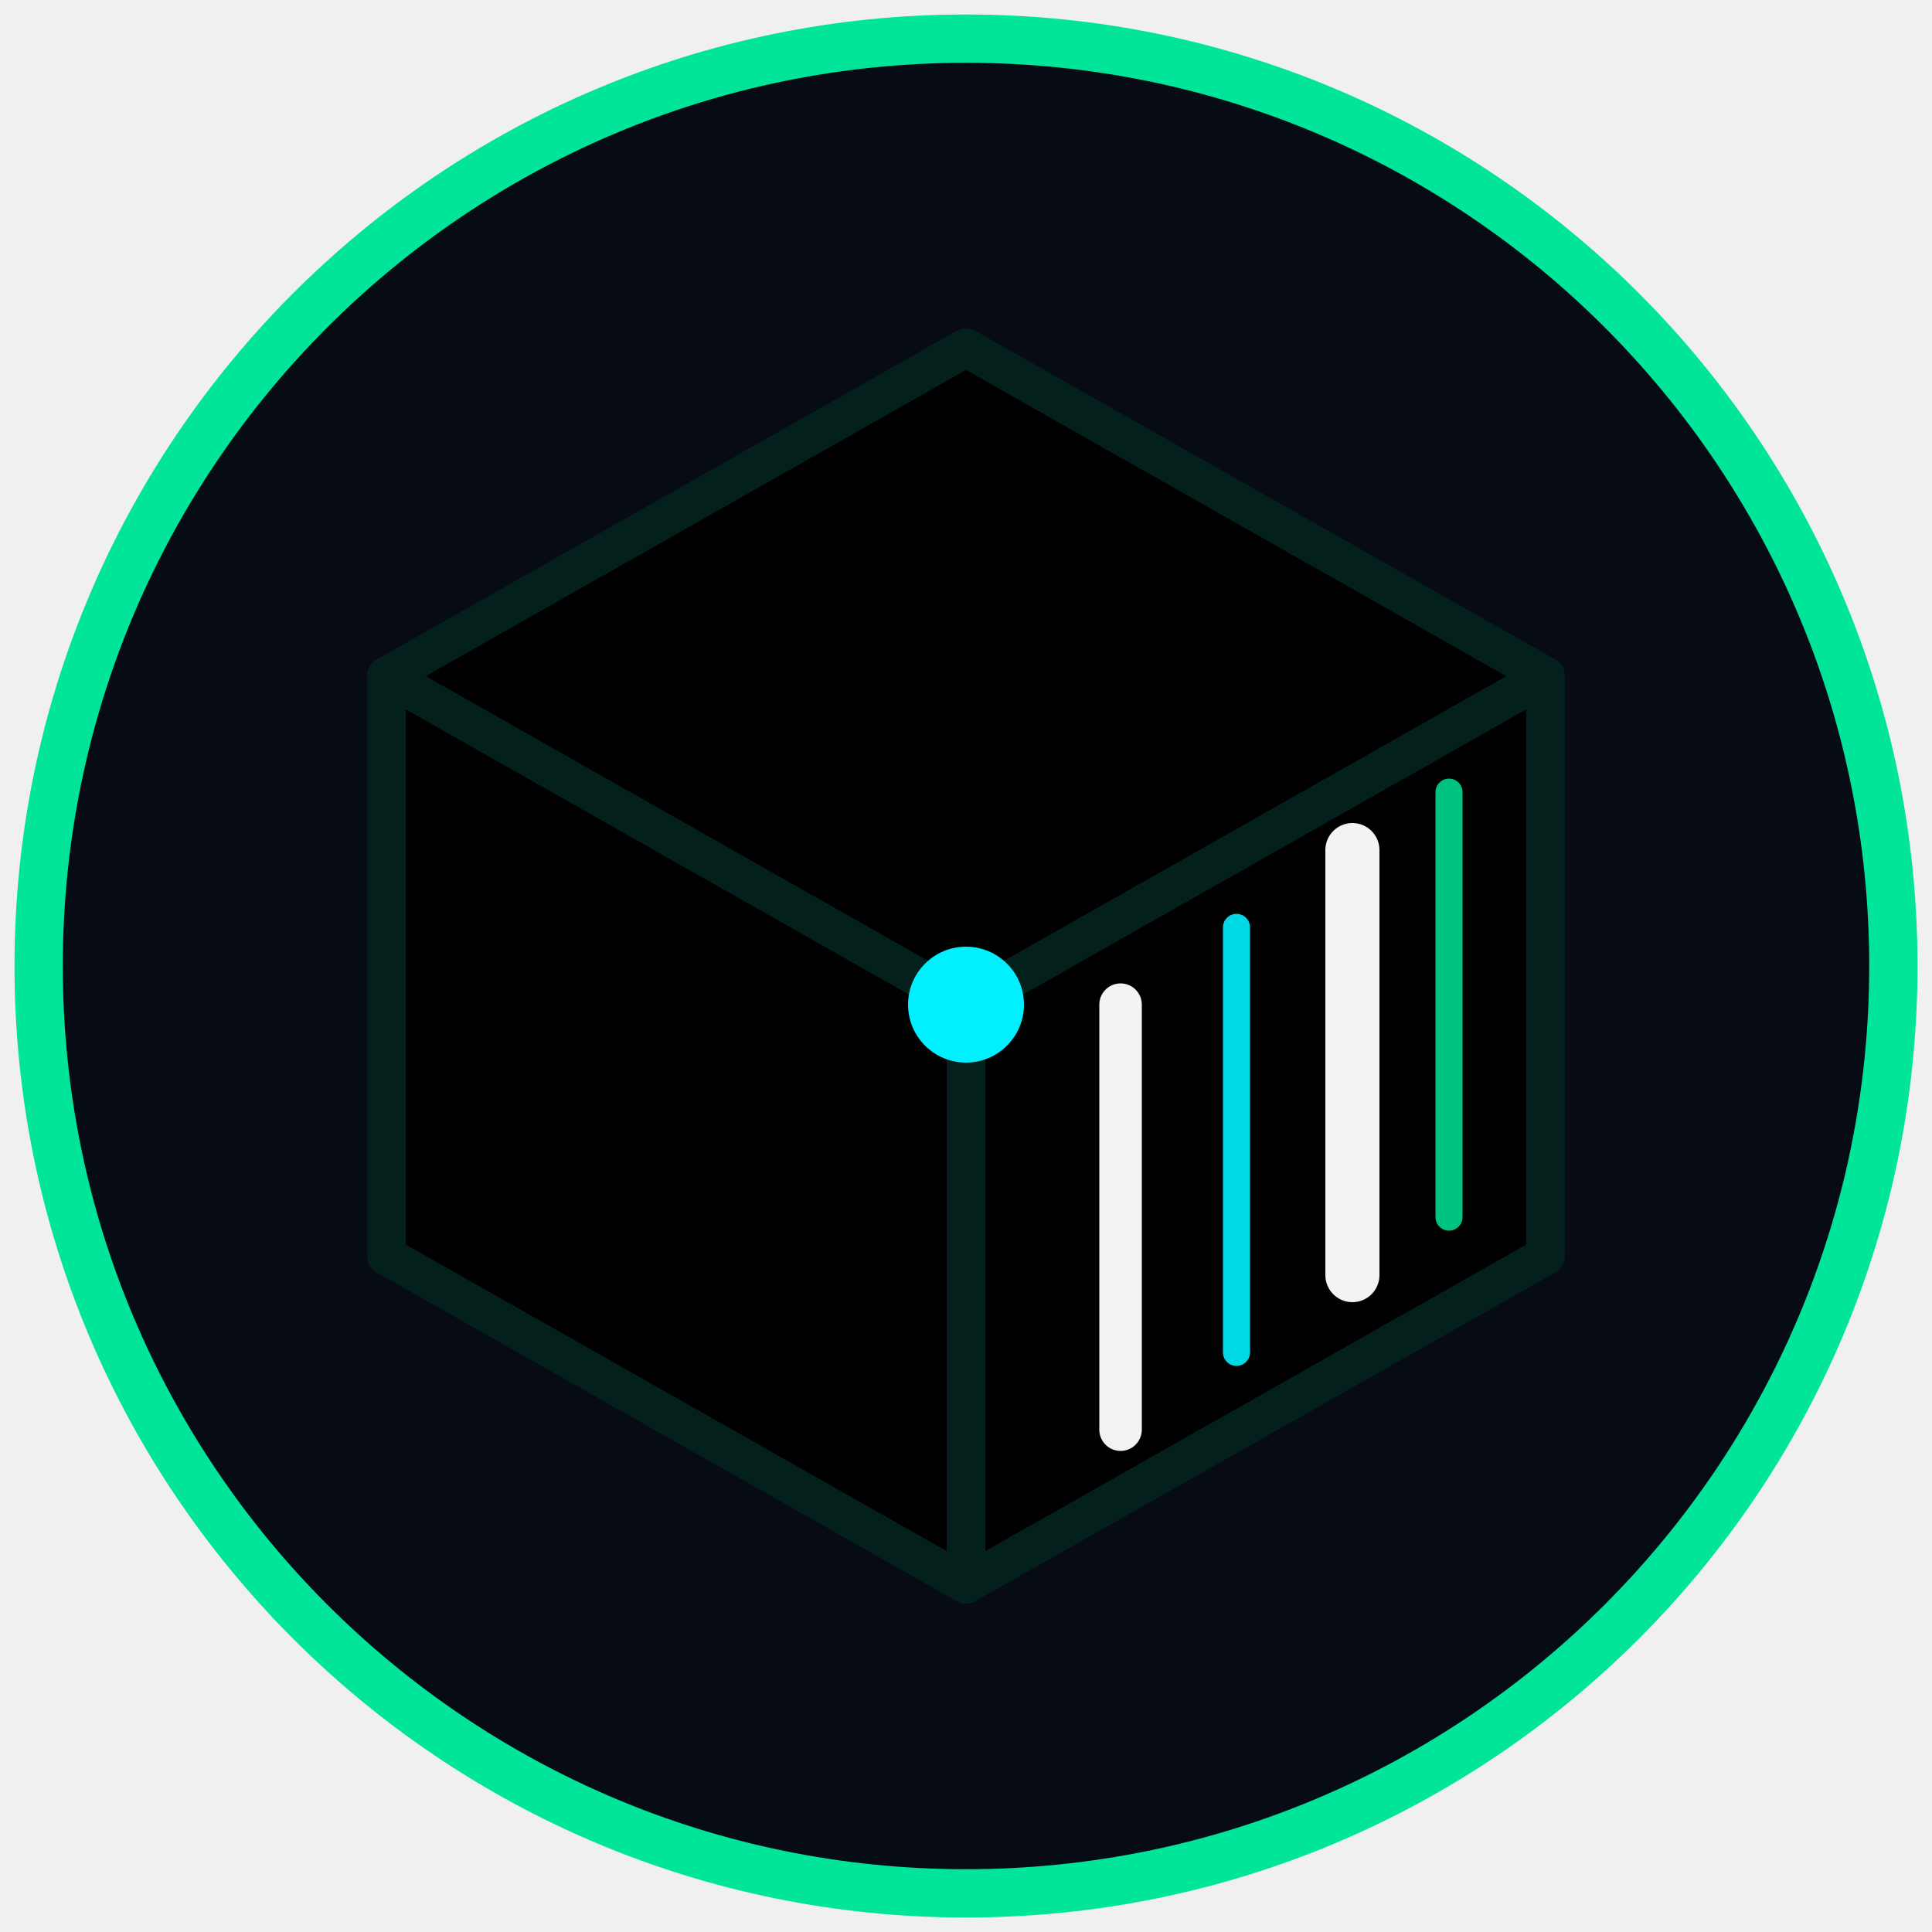
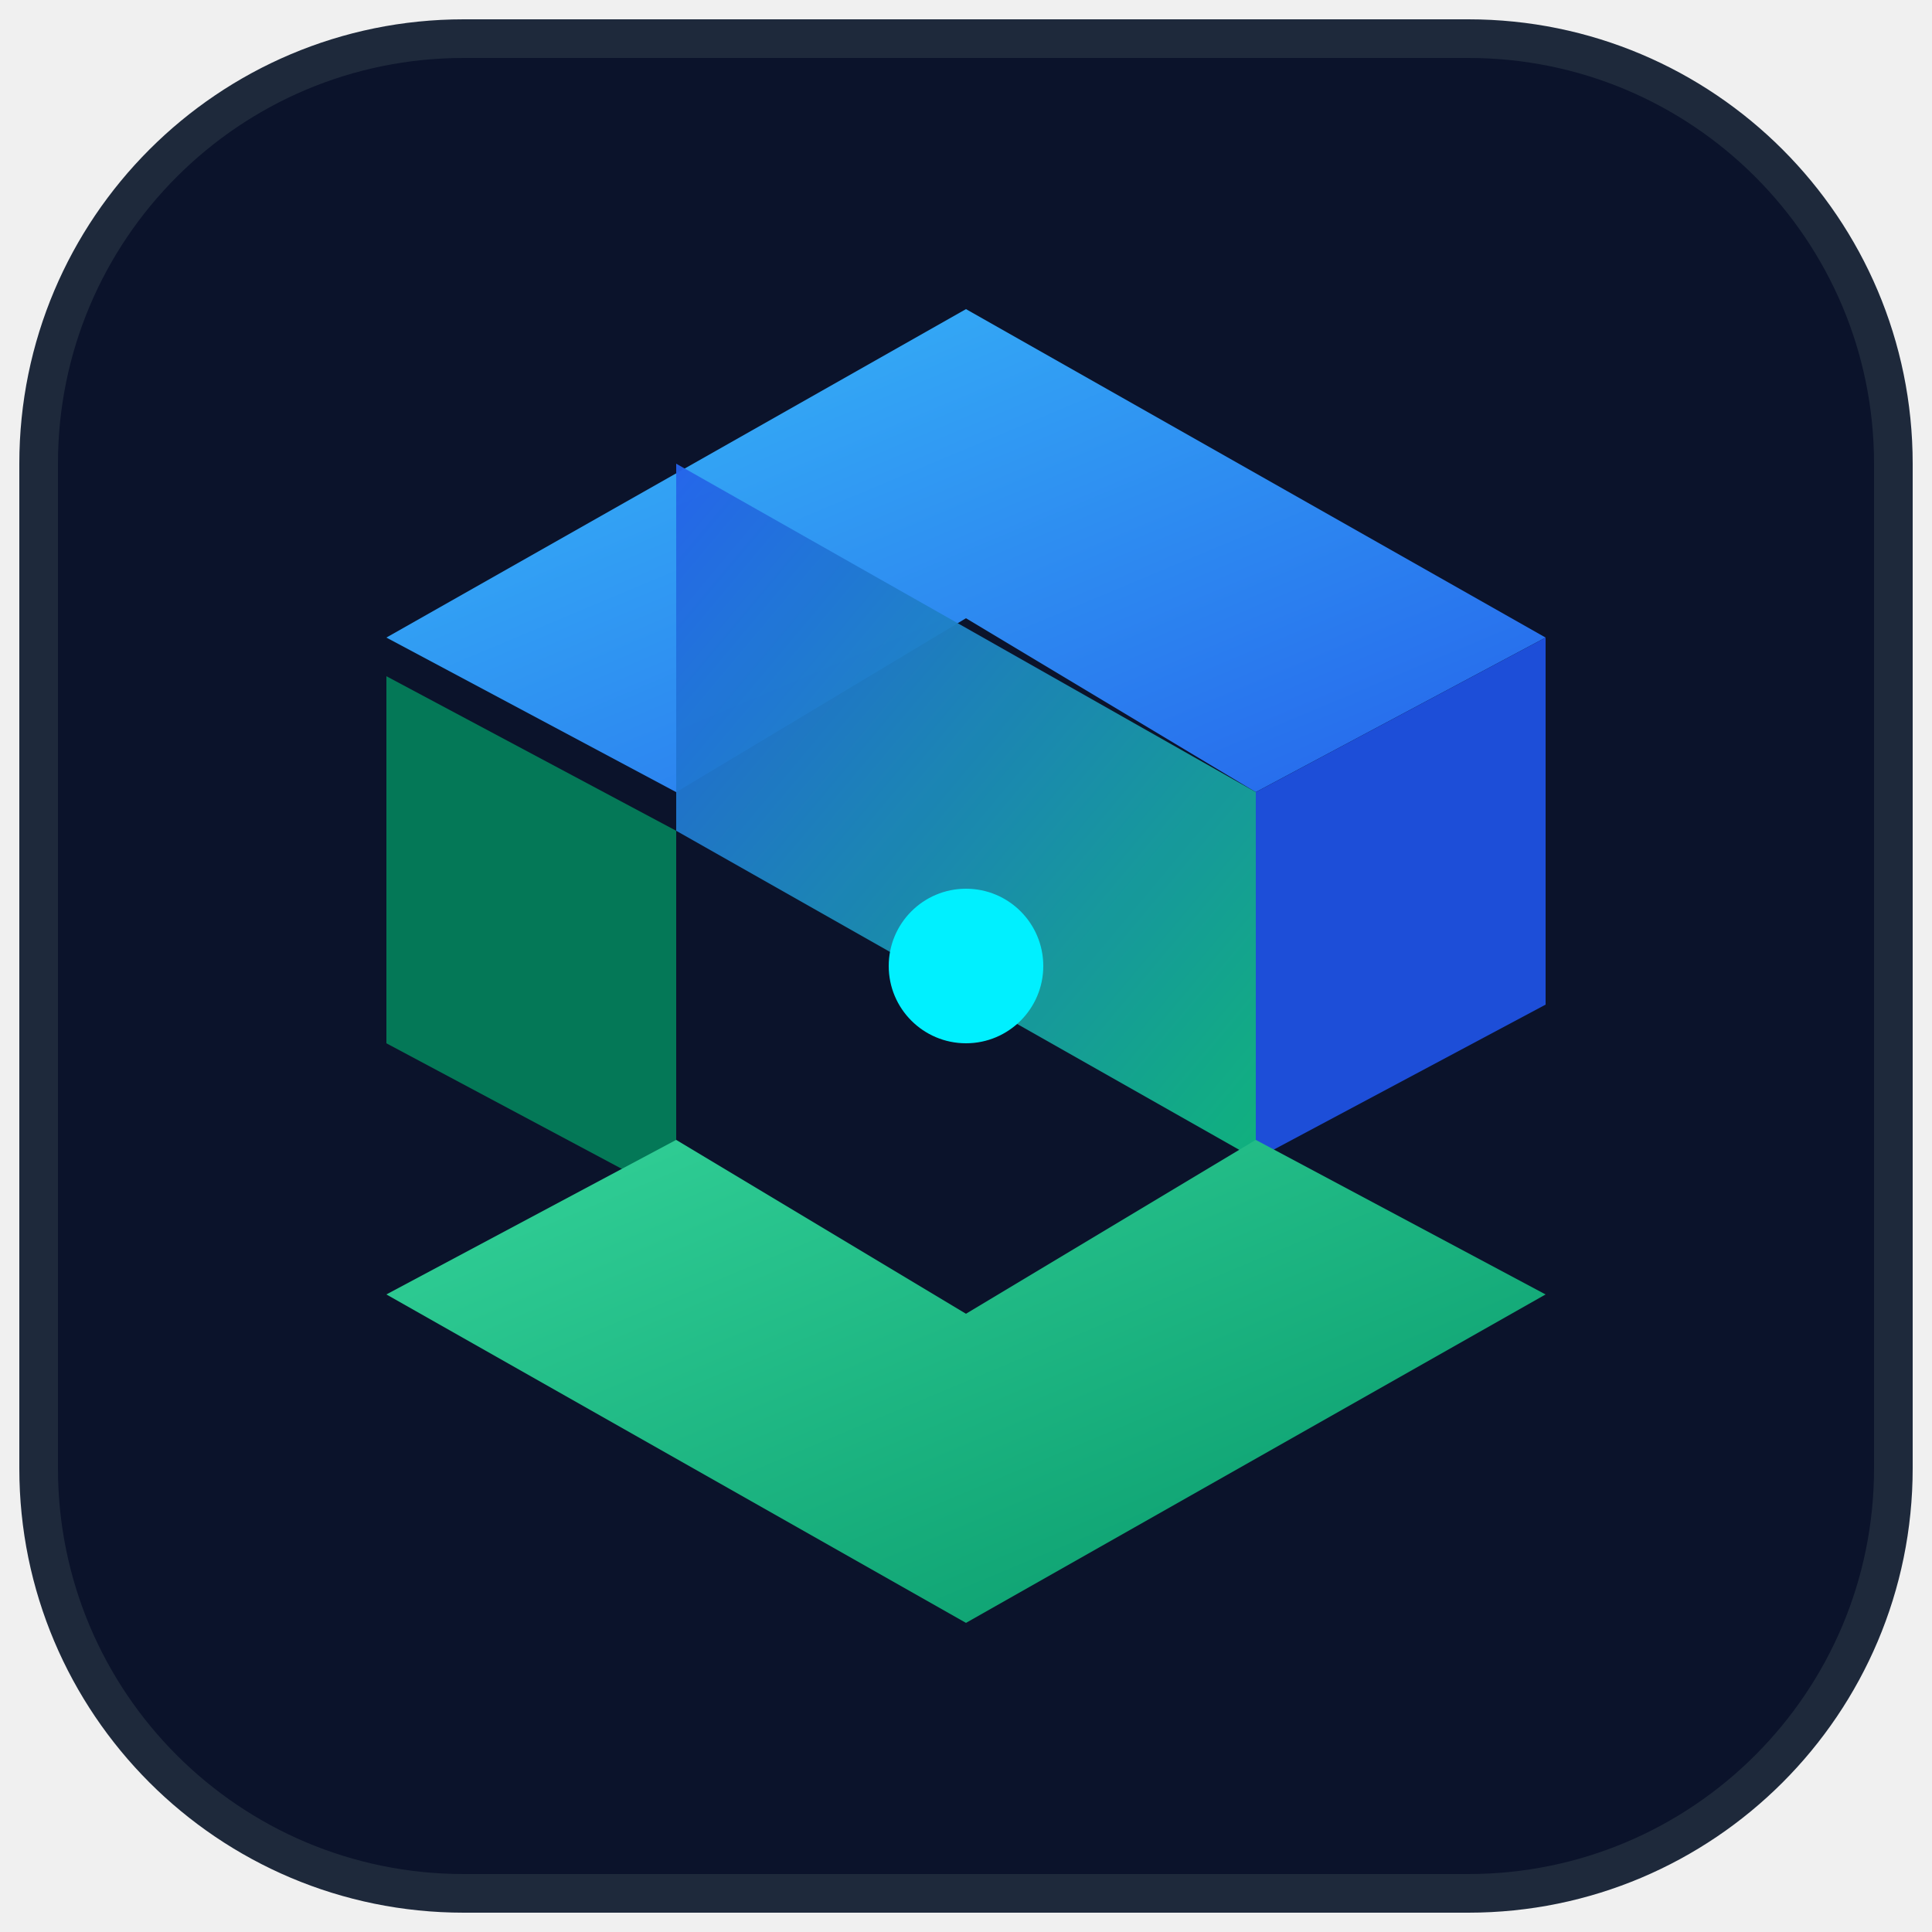
<svg xmlns="http://www.w3.org/2000/svg" viewBox="0 0 100 100" width="100%" height="100%">
  <defs>
-     <linearGradient id="stockly-fav-top" x1="0%" y1="0%" x2="100%" y2="100%">
-       <stop offset="0%" stopColor="#4FFFC0" />
-       <stop offset="100%" stopColor="#00E599" />
+     <linearGradient id="stk-top" x1="0%" y1="0%" x2="100%" y2="100%">
+       <stop offset="0%" stop-color="#38BDF8" />
+       <stop offset="100%" stop-color="#2563EB" />
    </linearGradient>
-     <linearGradient id="stockly-fav-left" x1="0%" y1="0%" x2="100%" y2="100%">
-       <stop offset="0%" stopColor="#0A6B52" />
-       <stop offset="100%" stopColor="#04382B" />
+     <linearGradient id="stk-mid" x1="0%" y1="0%" x2="100%" y2="100%">
+       <stop offset="0%" stop-color="#2563EB" />
+       <stop offset="100%" stop-color="#10B981" />
    </linearGradient>
-     <linearGradient id="stockly-fav-right" x1="0%" y1="0%" x2="100%" y2="100%">
-       <stop offset="0%" stopColor="#00BF88" />
-       <stop offset="100%" stopColor="#06543C" />
+     <linearGradient id="stk-bot" x1="0%" y1="0%" x2="100%" y2="100%">
+       <stop offset="0%" stop-color="#34D399" />
+       <stop offset="100%" stop-color="#059669" />
    </linearGradient>
  </defs>
-   <circle cx="50" cy="50" r="48" fill="#060B14" stroke="#00E599" stroke-width="2.5" />
-   <polygon points="50,18 80,35 50,52 20,35" fill="url(#stockly-fav-top)" stroke="#03201C" stroke-width="2" stroke-linejoin="round" />
-   <polygon points="20,35 50,52 50,82 20,65" fill="url(#stockly-fav-left)" stroke="#03201C" stroke-width="2" stroke-linejoin="round" />
-   <polygon points="50,52 80,35 80,65 50,82" fill="url(#stockly-fav-right)" stroke="#03201C" stroke-width="2" stroke-linejoin="round" />
-   <line x1="58" y1="52" x2="58" y2="74" stroke="#FFFFFF" stroke-width="2.2" stroke-linecap="round" opacity="0.95" />
-   <line x1="64" y1="48" x2="64" y2="70" stroke="#00F0FF" stroke-width="1.4" stroke-linecap="round" opacity="0.9" />
-   <line x1="70" y1="44" x2="70" y2="66" stroke="#FFFFFF" stroke-width="2.8" stroke-linecap="round" opacity="0.95" />
-   <line x1="75" y1="41" x2="75" y2="63" stroke="#00E599" stroke-width="1.4" stroke-linecap="round" opacity="0.85" />
-   <circle cx="50" cy="52" r="3" fill="#00F0FF" />
+   <rect x="2" y="2" width="96" height="96" rx="22" fill="#0B132B" stroke="#1E293B" stroke-width="2" />
+   <polygon points="50,16 80,33 65,41 50,32 35,41 20,33" fill="url(#stk-top)" />
+   <polygon points="80,33 80,52 65,60 65,41" fill="#1D4ED8" />
+   <polygon points="65,41 65,60 35,43 35,24" fill="url(#stk-mid)" opacity="0.95" />
+   <polygon points="35,43 35,62 20,54 20,35" fill="#047857" />
+   <polygon points="50,84 80,67 65,59 50,68 35,59 20,67" fill="url(#stk-bot)" />
+   <circle cx="50" cy="50" r="4" fill="#00F0FF" />
</svg>
